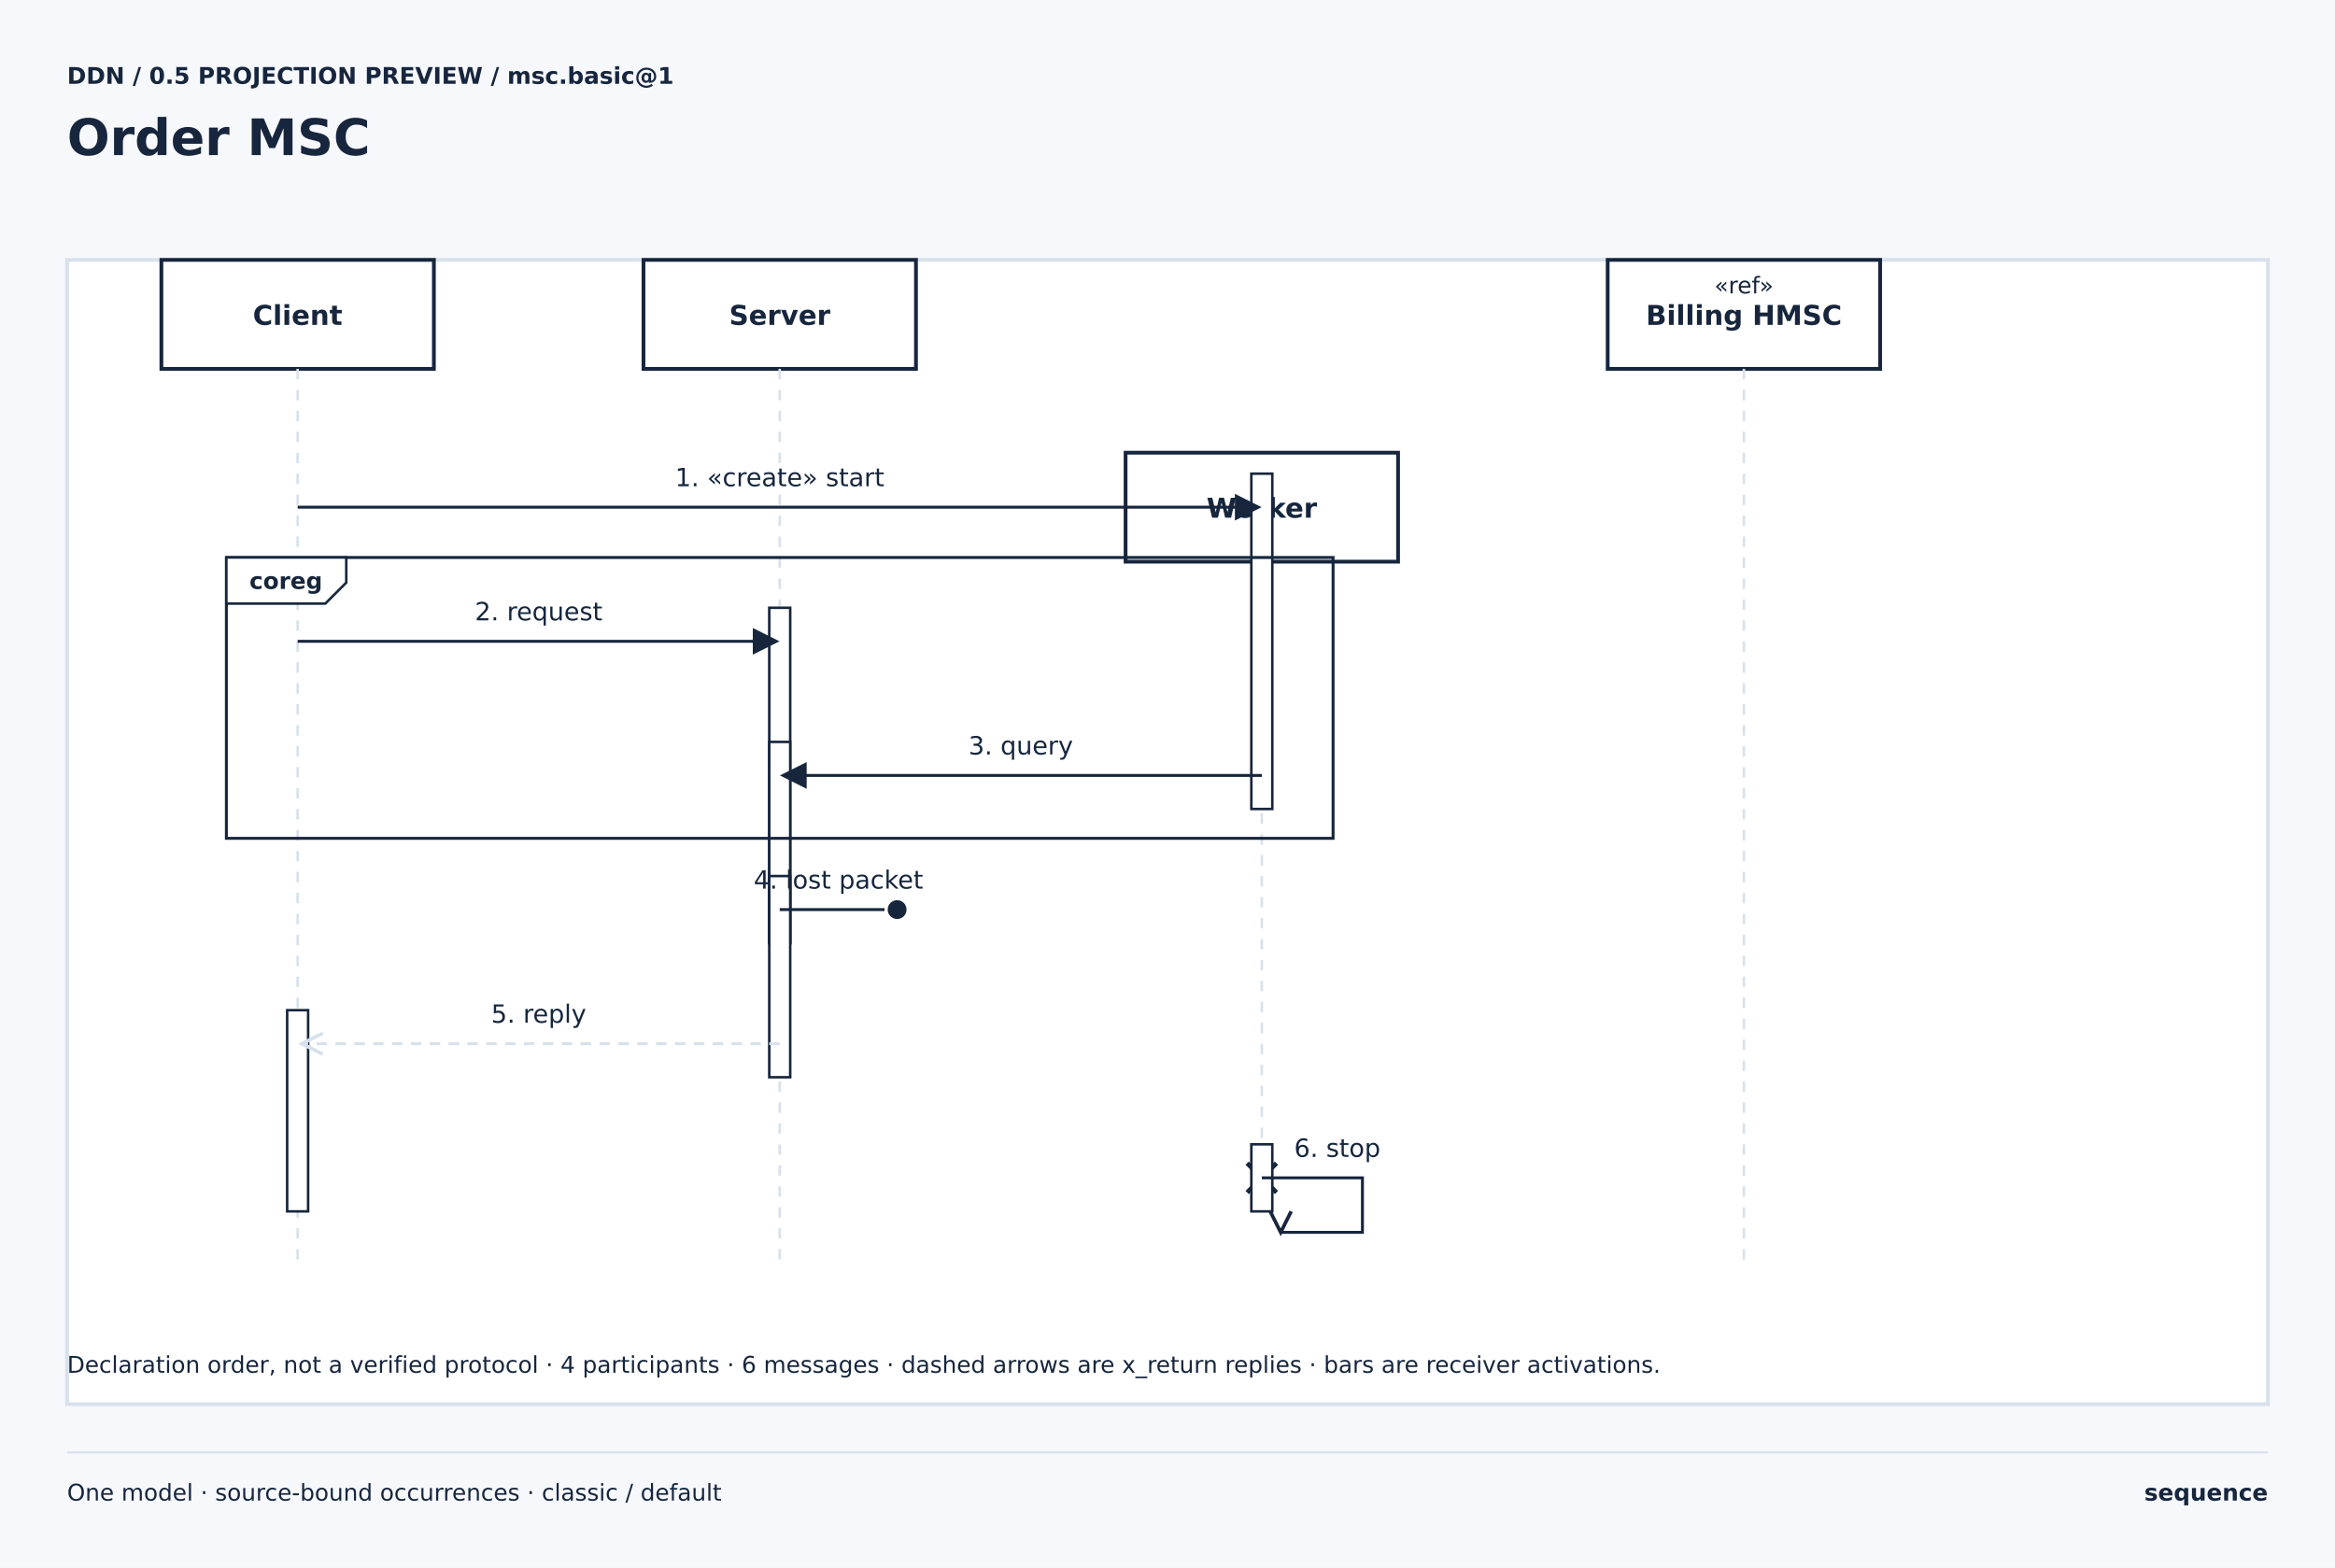
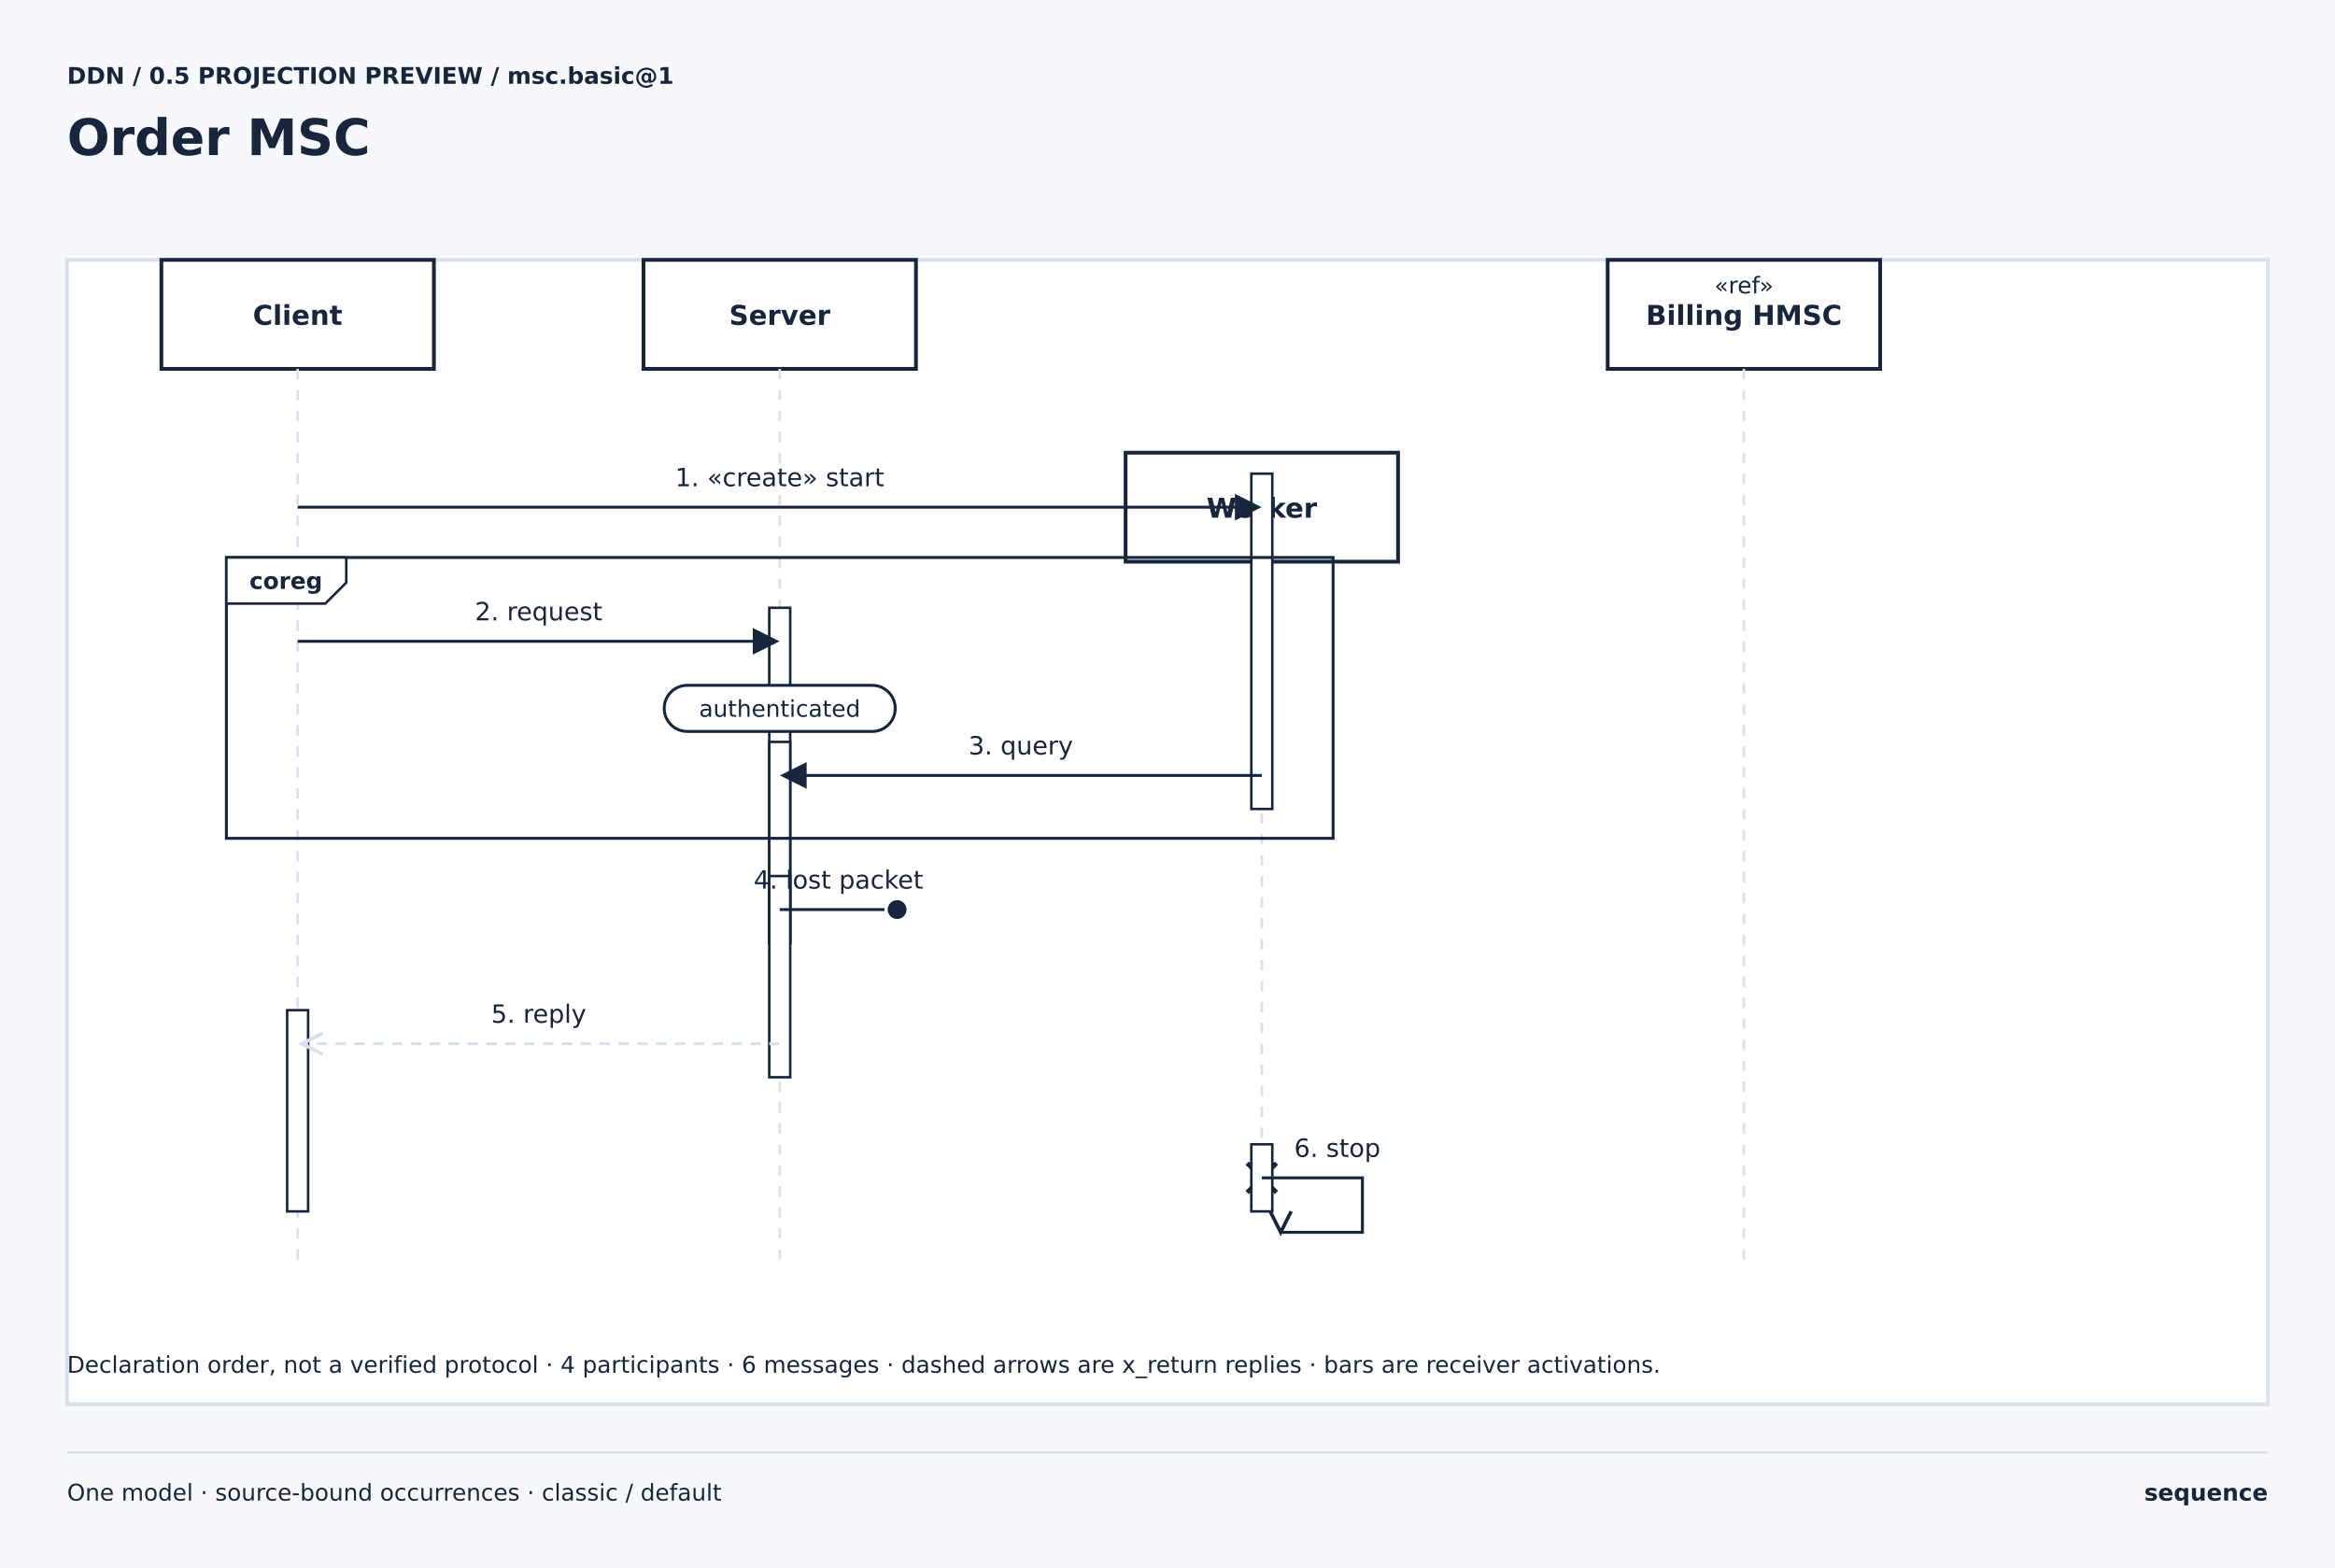
<svg xmlns="http://www.w3.org/2000/svg" class="ddn-svg ddn-view-sequence ddn-profile-msc-basic-1" width="1114" height="748" viewBox="0 0 1114 748" role="img" aria-labelledby="projection-title projection-description" style="font-family:DejaVu Sans, Arial, sans-serif">
  <rect width="100%" height="100%" fill="#F6F8FC" />
  <text x="32" y="40" font-size="11" fill="#17263D" font-weight="600" text-anchor="start">DDN / 0.5 PROJECTION PREVIEW / msc.basic@1</text>
  <text x="32" y="74" font-size="24" fill="#17263D" font-weight="650" text-anchor="start">Order MSC</text>
  <g id="drawing" transform="translate(32 124) scale(1)">
    <rect x="0" y="0" width="1050" height="546" rx="0" fill="#FFFFFF" stroke="#D8E1EB" stroke-width="1.8" />
    <g class="ddn-mark ddn-mark-sequence" data-id="ddn.examples.msc::m.cli" data-source-ids="[&quot;ddn.examples.msc::m.cli&quot;]" data-projection-mark="mark:ddn.examples.msc::chart:0" tabindex="0" role="group">
      <rect x="45" y="0" width="130" height="52" rx="0" fill="#FFFFFF" stroke="#17263D" stroke-width="1.8" />
      <text x="110" y="31" font-size="13" fill="#17263D" font-weight="600" text-anchor="middle">Client</text>
      <path d="M110 52L110 482" stroke="#D8E1EB" stroke-width="1.2" fill="none" stroke-dasharray="5 5" />
    </g>
    <g class="ddn-mark ddn-mark-sequence" data-id="ddn.examples.msc::m.srv" data-source-ids="[&quot;ddn.examples.msc::m.srv&quot;]" data-projection-mark="mark:ddn.examples.msc::chart:1" tabindex="0" role="group">
      <rect x="275" y="0" width="130" height="52" rx="0" fill="#FFFFFF" stroke="#17263D" stroke-width="1.8" />
      <text x="340" y="31" font-size="13" fill="#17263D" font-weight="600" text-anchor="middle">Server</text>
      <path d="M340 52L340 482" stroke="#D8E1EB" stroke-width="1.2" fill="none" stroke-dasharray="5 5" />
    </g>
    <g class="ddn-mark ddn-mark-sequence" data-id="ddn.examples.msc::m.worker" data-source-ids="[&quot;ddn.examples.msc::m.worker&quot;]" data-projection-mark="mark:ddn.examples.msc::chart:2" tabindex="0" role="group">
      <rect x="505" y="92" width="130" height="52" rx="0" fill="#FFFFFF" stroke="#17263D" stroke-width="1.8" />
      <text x="570" y="123" font-size="13" fill="#17263D" font-weight="600" text-anchor="middle">Worker</text>
      <path d="M570 144L570 438" stroke="#D8E1EB" stroke-width="1.2" fill="none" stroke-dasharray="5 5" />
    </g>
    <g class="ddn-mark ddn-mark-sequence" data-id="ddn.examples.msc::m.worker" data-source-ids="[&quot;ddn.examples.msc::m.worker&quot;]" data-projection-mark="mark:ddn.examples.msc::chart:3" tabindex="0" role="group">
      <g class="ddn-destruction" data-participant="ddn.examples.msc::m.worker">
        <path d="M563 431L577 445M577 431L563 445" stroke="#17263D" stroke-width="2.2" />
      </g>
    </g>
    <g class="ddn-mark ddn-mark-sequence" data-id="ddn.examples.msc::m.billing" data-source-ids="[&quot;ddn.examples.msc::m.billing&quot;]" data-projection-mark="mark:ddn.examples.msc::chart:4" tabindex="0" role="group">
      <rect x="735" y="0" width="130" height="52" rx="0" fill="#FFFFFF" stroke="#17263D" stroke-width="1.8" />
      <text x="800" y="16" font-size="11" fill="#17263D" font-weight="500" text-anchor="middle">«ref»</text>
      <text x="800" y="31" font-size="13" fill="#17263D" font-weight="600" text-anchor="middle">Billing HMSC</text>
      <path d="M800 52L800 482" stroke="#D8E1EB" stroke-width="1.2" fill="none" stroke-dasharray="5 5" />
    </g>
    <g class="ddn-mark ddn-mark-sequence" data-id="ddn.examples.msc::m.worker" data-source-ids="[&quot;ddn.examples.msc::m.worker&quot;]" data-projection-mark="mark:ddn.examples.msc::chart:5" tabindex="0" role="group">
      <rect x="565" y="102" width="10" height="160" fill="#FFFFFF" stroke="#17263D" stroke-width="1.2" />
    </g>
    <g class="ddn-mark ddn-mark-sequence" data-id="ddn.examples.msc::m.srv" data-source-ids="[&quot;ddn.examples.msc::m.srv&quot;]" data-projection-mark="mark:ddn.examples.msc::chart:6" tabindex="0" role="group">
      <rect x="335" y="166" width="10" height="160" fill="#FFFFFF" stroke="#17263D" stroke-width="1.2" />
    </g>
    <g class="ddn-mark ddn-mark-sequence" data-id="ddn.examples.msc::m.srv" data-source-ids="[&quot;ddn.examples.msc::m.srv&quot;]" data-projection-mark="mark:ddn.examples.msc::chart:7" tabindex="0" role="group">
      <rect x="335" y="230" width="10" height="96" fill="#FFFFFF" stroke="#17263D" stroke-width="1.2" />
    </g>
    <g class="ddn-mark ddn-mark-sequence" data-id="ddn.examples.msc::m.srv" data-source-ids="[&quot;ddn.examples.msc::m.srv&quot;]" data-projection-mark="mark:ddn.examples.msc::chart:8" tabindex="0" role="group">
      <rect x="335" y="294" width="10" height="96" fill="#FFFFFF" stroke="#17263D" stroke-width="1.2" />
    </g>
    <g class="ddn-mark ddn-mark-sequence" data-id="ddn.examples.msc::m.cli" data-source-ids="[&quot;ddn.examples.msc::m.cli&quot;]" data-projection-mark="mark:ddn.examples.msc::chart:9" tabindex="0" role="group">
      <rect x="105" y="358" width="10" height="96" fill="#FFFFFF" stroke="#17263D" stroke-width="1.2" />
    </g>
    <g class="ddn-mark ddn-mark-sequence" data-id="ddn.examples.msc::m.worker" data-source-ids="[&quot;ddn.examples.msc::m.worker&quot;]" data-projection-mark="mark:ddn.examples.msc::chart:10" tabindex="0" role="group">
      <rect x="565" y="422" width="10" height="32" fill="#FFFFFF" stroke="#17263D" stroke-width="1.2" />
    </g>
    <g class="ddn-mark ddn-mark-sequence" data-id="ddn.examples.msc::m.c1" data-source-ids="[&quot;ddn.examples.msc::m.c1&quot;]" data-projection-mark="mark:ddn.examples.msc::chart:11" tabindex="0" role="group">
      <path d="M110 118L568 118" stroke="#17263D" stroke-width="1.4" fill="none" />
      <g transform="translate(568 118) rotate(0)" stroke="#17263D" stroke-width="1.7" fill="none">
        <path d="M0 0L-10 -5L-10 5Z" fill="#17263D" />
      </g>
      <text x="340" y="108" font-size="12" fill="#17263D" font-weight="400" text-anchor="middle">1. «create» start</text>
    </g>
    <g class="ddn-mark ddn-mark-sequence" data-id="ddn.examples.msc::m.m1" data-source-ids="[&quot;ddn.examples.msc::m.m1&quot;]" data-projection-mark="mark:ddn.examples.msc::chart:12" tabindex="0" role="group">
      <path d="M110 182L338 182" stroke="#17263D" stroke-width="1.4" fill="none" />
      <g transform="translate(338 182) rotate(0)" stroke="#17263D" stroke-width="1.7" fill="none">
        <path d="M0 0L-10 -5L-10 5Z" fill="#17263D" />
      </g>
      <text x="225" y="172" font-size="12" fill="#17263D" font-weight="400" text-anchor="middle">2. request</text>
    </g>
    <g class="ddn-mark ddn-mark-sequence" data-id="ddn.examples.msc::m.m2" data-source-ids="[&quot;ddn.examples.msc::m.m2&quot;]" data-projection-mark="mark:ddn.examples.msc::chart:13" tabindex="0" role="group">
      <path d="M570 246L342 246" stroke="#17263D" stroke-width="1.4" fill="none" />
      <g transform="translate(342 246) rotate(180)" stroke="#17263D" stroke-width="1.7" fill="none">
        <path d="M0 0L-10 -5L-10 5Z" fill="#17263D" />
      </g>
      <text x="455" y="236" font-size="12" fill="#17263D" font-weight="400" text-anchor="middle">3. query</text>
    </g>
    <g class="ddn-mark ddn-mark-sequence" data-id="ddn.examples.msc::m.m3" data-source-ids="[&quot;ddn.examples.msc::m.m3&quot;]" data-projection-mark="mark:ddn.examples.msc::chart:14" tabindex="0" role="group">
      <path d="M340 310L390 310" stroke="#17263D" stroke-width="1.4" fill="none" />
      <circle class="ddn-lost" cx="396" cy="310" r="4.5" fill="#17263D" />
      <text x="368" y="300" font-size="12" fill="#17263D" font-weight="400" text-anchor="middle">4. lost packet</text>
    </g>
    <g class="ddn-mark ddn-mark-sequence" data-id="ddn.examples.msc::m.m4" data-source-ids="[&quot;ddn.examples.msc::m.m4&quot;]" data-projection-mark="mark:ddn.examples.msc::chart:15" tabindex="0" role="group">
      <path d="M340 374L112 374" stroke="#D8E1EB" stroke-width="1.4" fill="none" stroke-dasharray="5 4" />
      <g transform="translate(112 374) rotate(180)" stroke="#D8E1EB" stroke-width="1.7" fill="none">
        <path d="M-10 -5L0 0L-10 5" />
      </g>
      <text x="225" y="364" font-size="12" fill="#17263D" font-weight="400" text-anchor="middle">5. reply</text>
    </g>
    <g class="ddn-mark ddn-mark-sequence" data-id="ddn.examples.msc::m.m5" data-source-ids="[&quot;ddn.examples.msc::m.m5&quot;]" data-projection-mark="mark:ddn.examples.msc::chart:16" tabindex="0" role="group">
      <path d="M570 438H618V464H579" stroke="#17263D" stroke-width="1.4" fill="none" />
      <g transform="translate(579 464) rotate(90)" stroke="#17263D" stroke-width="1.7" fill="none">
        <path d="M-10 -5L0 0L-10 5" />
      </g>
      <text x="606" y="428" font-size="12" fill="#17263D" font-weight="400" text-anchor="middle">6. stop</text>
    </g>
+     <g class="ddn-mark ddn-mark-sequence" data-id="ddn.examples.msc::m.srv" data-source-ids="[&quot;ddn.examples.msc::m.srv&quot;]" data-projection-mark="mark:ddn.examples.msc::chart:17" data-property="x_invariant" tabindex="0" role="group">
+       <g class="ddn-invariant">
+         <rect x="284.89" y="203" width="110.22" height="22" rx="11" fill="#FFFFFF" stroke="#17263D" stroke-width="1.4" />
+         <text x="340" y="218" font-size="11" fill="#17263D" font-weight="500" text-anchor="middle">authenticated</text>
+       </g>
+     </g>
    <g class="ddn-fragment ddn-fragment-coreg" data-operator="coreg" data-owner="ddn.examples.msc::m.m1">
      <rect x="76" y="142" width="528" height="134" fill="none" stroke="#17263D" stroke-width="1.4" />
      <path d="M76 142H133.2V154L123.2 164H76Z" fill="#FFFFFF" stroke="#17263D" stroke-width="1.2" />
      <text x="87" y="157" font-size="11" fill="#17263D" font-weight="650" text-anchor="start">coreg</text>
    </g>
    <text x="0" y="531" font-size="11" fill="#17263D" font-weight="400" text-anchor="start">Declaration order, not a verified protocol · 4 participants · 6 messages · dashed arrows are x_return replies · bars are receiver activations.</text>
  </g>
  <path d="M32 693L1082 693" stroke="#D8E1EB" stroke-width="1" fill="none" />
  <text x="32" y="716" font-size="11" fill="#17263D" font-weight="400" text-anchor="start">One model · source-bound occurrences · classic / default</text>
  <text x="1082" y="716" font-size="11" fill="#17263D" font-weight="600" text-anchor="end">sequence</text>
</svg>
